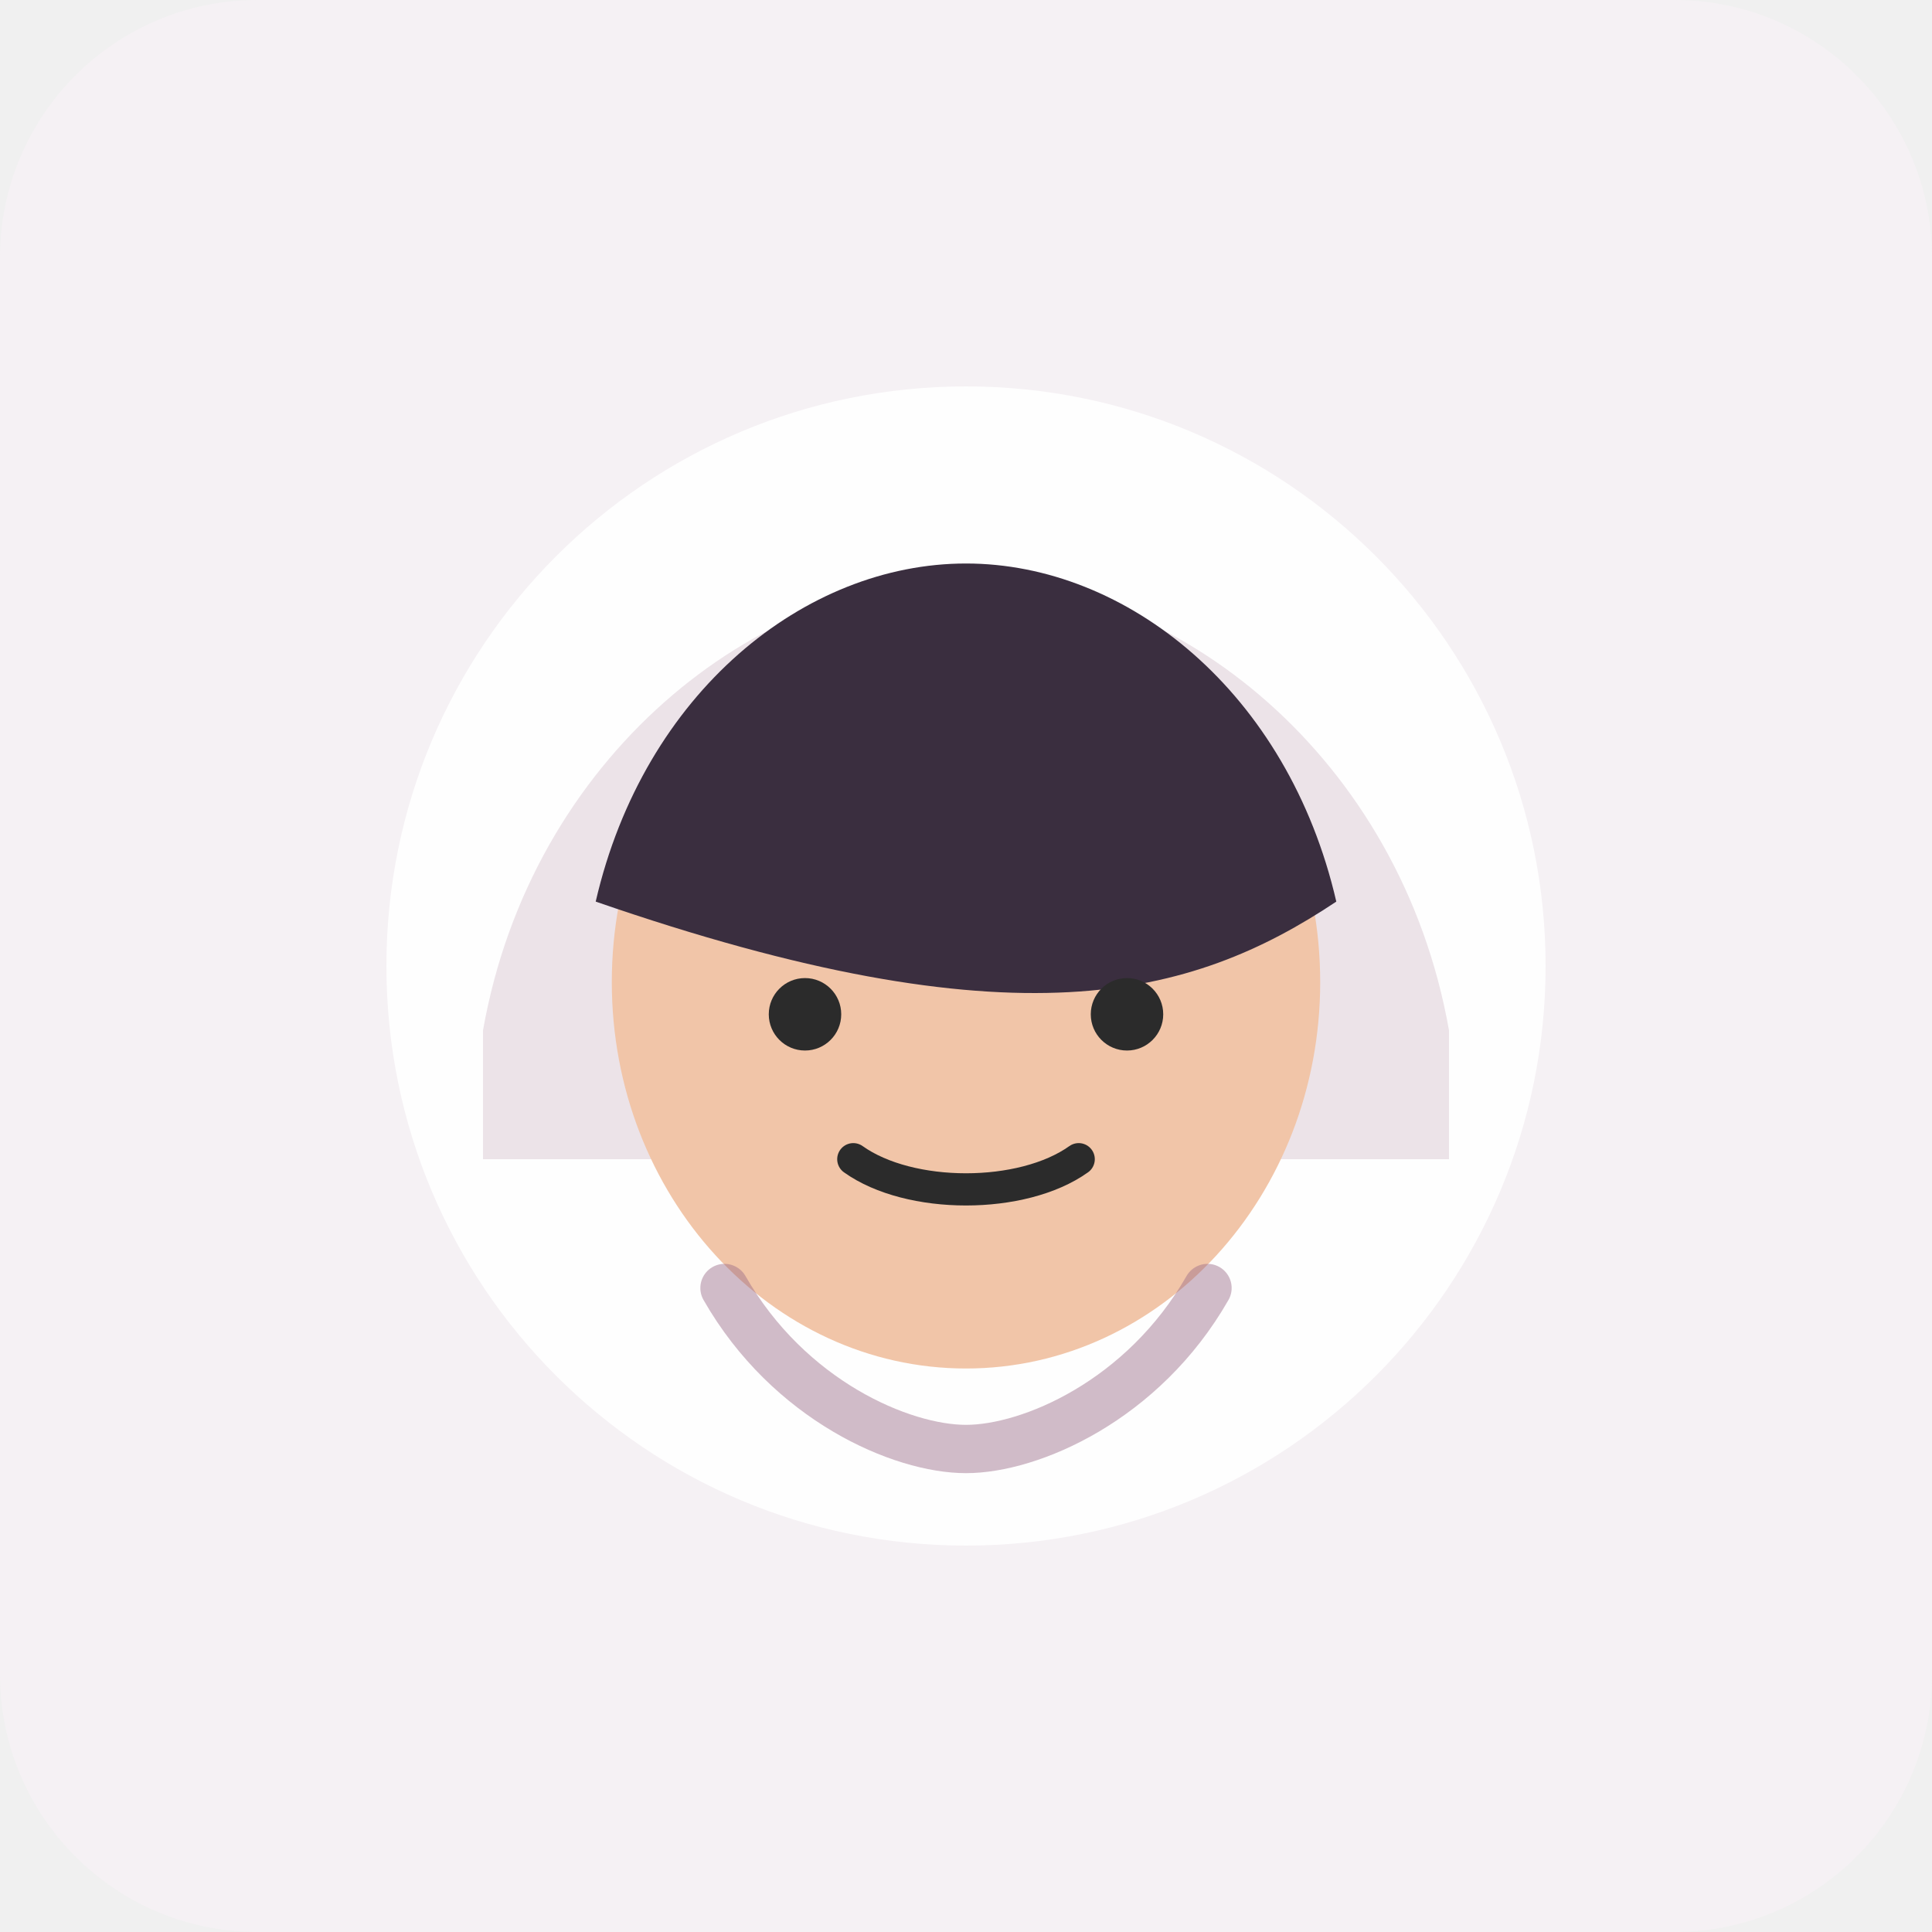
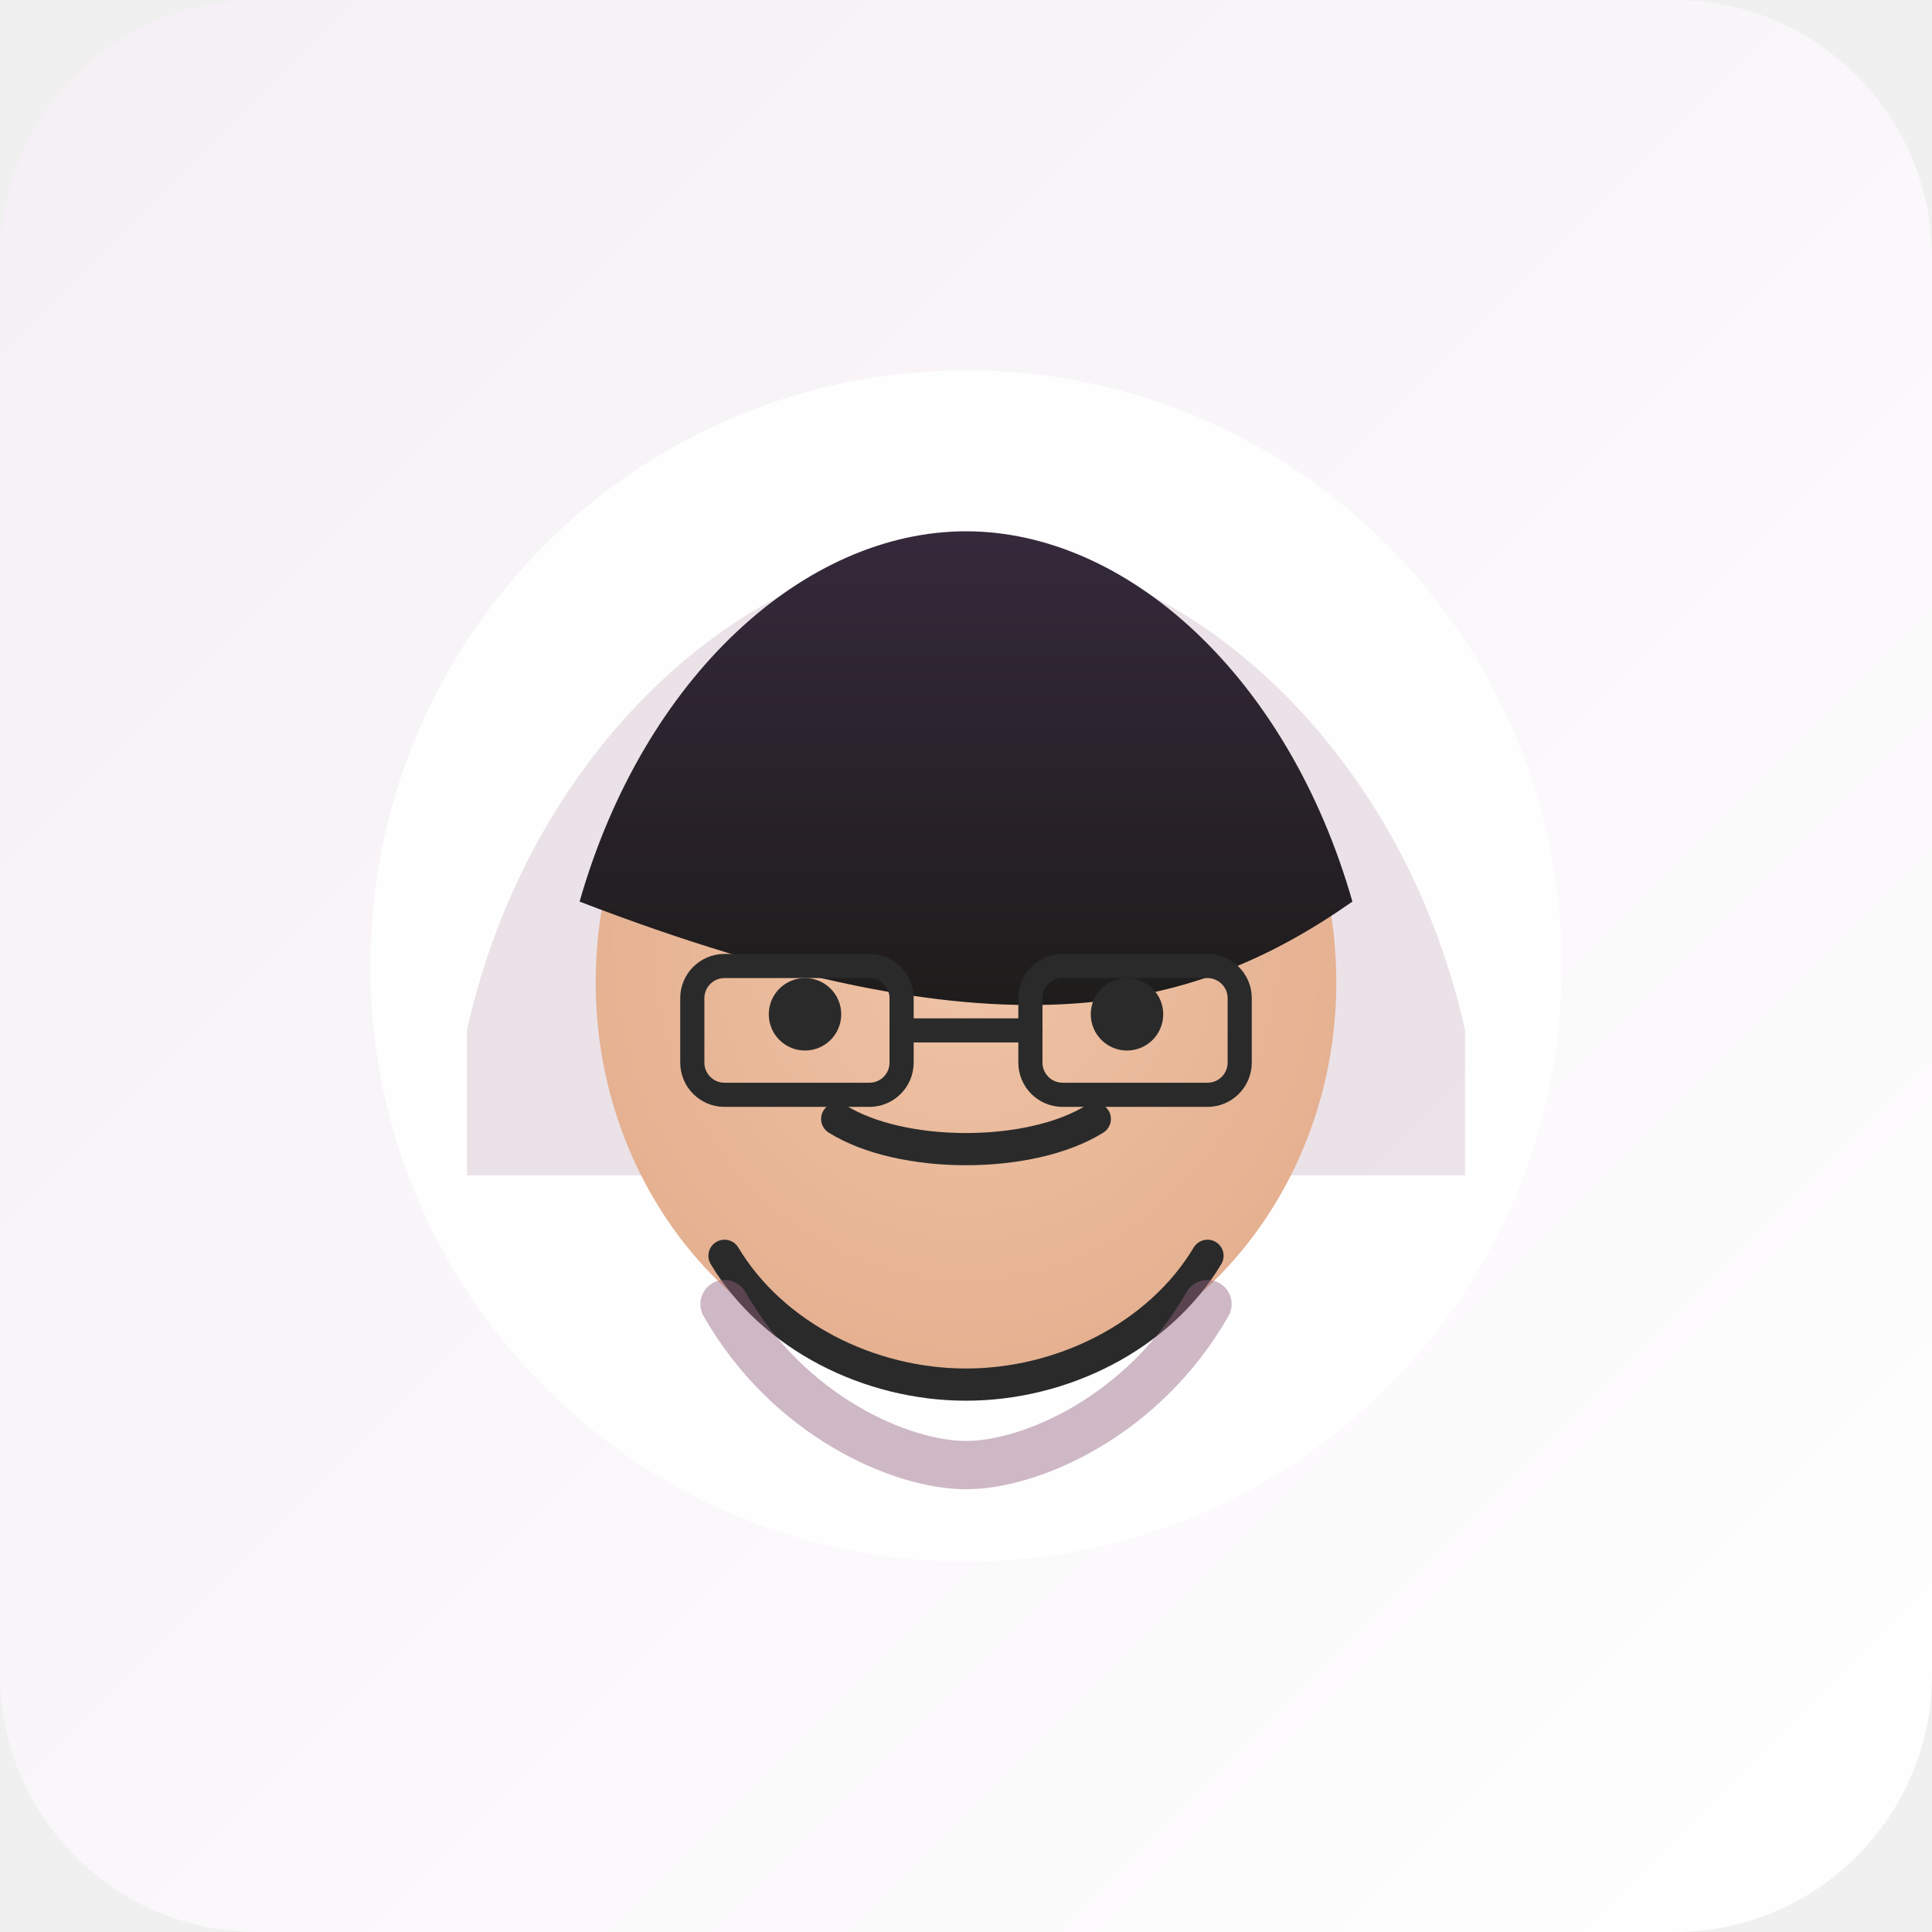
<svg xmlns="http://www.w3.org/2000/svg" viewBox="0 0 240 240" role="img" aria-label="Avatar">
-   <rect width="240" height="240" rx="32" fill="#F5F1F4" />
-   <circle cx="120" cy="120" r="72" fill="#FFFFFF" opacity="0.9" />
-   <path d="M60 128c6-34 34-56 60-56s54 22 60 56v16H60v-16z" fill="#9A6A87" opacity="0.18" />
-   <ellipse cx="120" cy="122" rx="44" ry="48" fill="#F1C5A8" />
-   <path d="M74 112c6-26 26-42 46-42s40 16 46 42c-18 12-40 18-92 0z" fill="#3A2E3F" />
-   <circle cx="100" cy="126" r="4.5" fill="#2B2B2B" />
-   <circle cx="140" cy="126" r="4.5" fill="#2B2B2B" />
-   <path d="M106 144c7 5 21 5 28 0" fill="none" stroke="#2B2B2B" stroke-width="4" stroke-linecap="round" />
-   <path d="M90 160c8 14 22 20 30 20s22-6 30-20" fill="none" stroke="#9A6A87" stroke-width="6" stroke-linecap="round" opacity="0.45" />
+   <defs>
+     <linearGradient id="bg" x1="0" x2="1" y1="0" y2="1">
+       <stop offset="0" stop-color="#F4EFF4" />
+       <stop offset="1" stop-color="#ffffff" />
+     </linearGradient>
+     <radialGradient id="skin" cx="0.5" cy="0.45" r="0.6">
+       <stop offset="0" stop-color="#EFC4A6" />
+       <stop offset="1" stop-color="#E3AE8E" />
+     </radialGradient>
+     <linearGradient id="hair" x1="0" x2="0" y1="0" y2="1">
+       <stop offset="0" stop-color="#35293B" />
+       <stop offset="1" stop-color="#1E1C1B" />
+     </linearGradient>
+   </defs>
+   <rect width="240" height="240" rx="32" fill="url(#bg)" />
+   <circle cx="120" cy="120" r="74" fill="#FFFFFF" opacity="0.9" />
+   <path d="M58 128c8-36 36-60 62-60s54 24 62 60v18H58v-18z" fill="#92647F" opacity="0.18" />
+   <ellipse cx="120" cy="122" rx="46" ry="50" fill="url(#skin)" />
+   <path d="M72 112c8-28 28-46 48-46s40 18 48 46c-20 14-44 20-96 0z" fill="url(#hair)" />
+   <path d="M90 156c6 10 18 16 30 16s24-6 30-16" fill="none" stroke="#2A2A2A" stroke-width="4" stroke-linecap="round" />
+   <circle cx="100" cy="126" r="4.5" fill="#2A2A2A" />
+   <circle cx="140" cy="126" r="4.5" fill="#2A2A2A" />
+   <path d="M104 139c8 5 24 5 32 0" fill="none" stroke="#2A2A2A" stroke-width="4" stroke-linecap="round" />
+   <rect x="86" y="120" width="26" height="16" rx="4" fill="none" stroke="#2A2A2A" stroke-width="3" />
+   <rect x="128" y="120" width="26" height="16" rx="4" fill="none" stroke="#2A2A2A" stroke-width="3" />
+   <path d="M112 128h16" stroke="#2A2A2A" stroke-width="3" stroke-linecap="round" />
+   <path d="M90 162c8 14 22 20 30 20s22-6 30-20" fill="none" stroke="#92647F" stroke-width="6" stroke-linecap="round" opacity="0.45" />
</svg>
